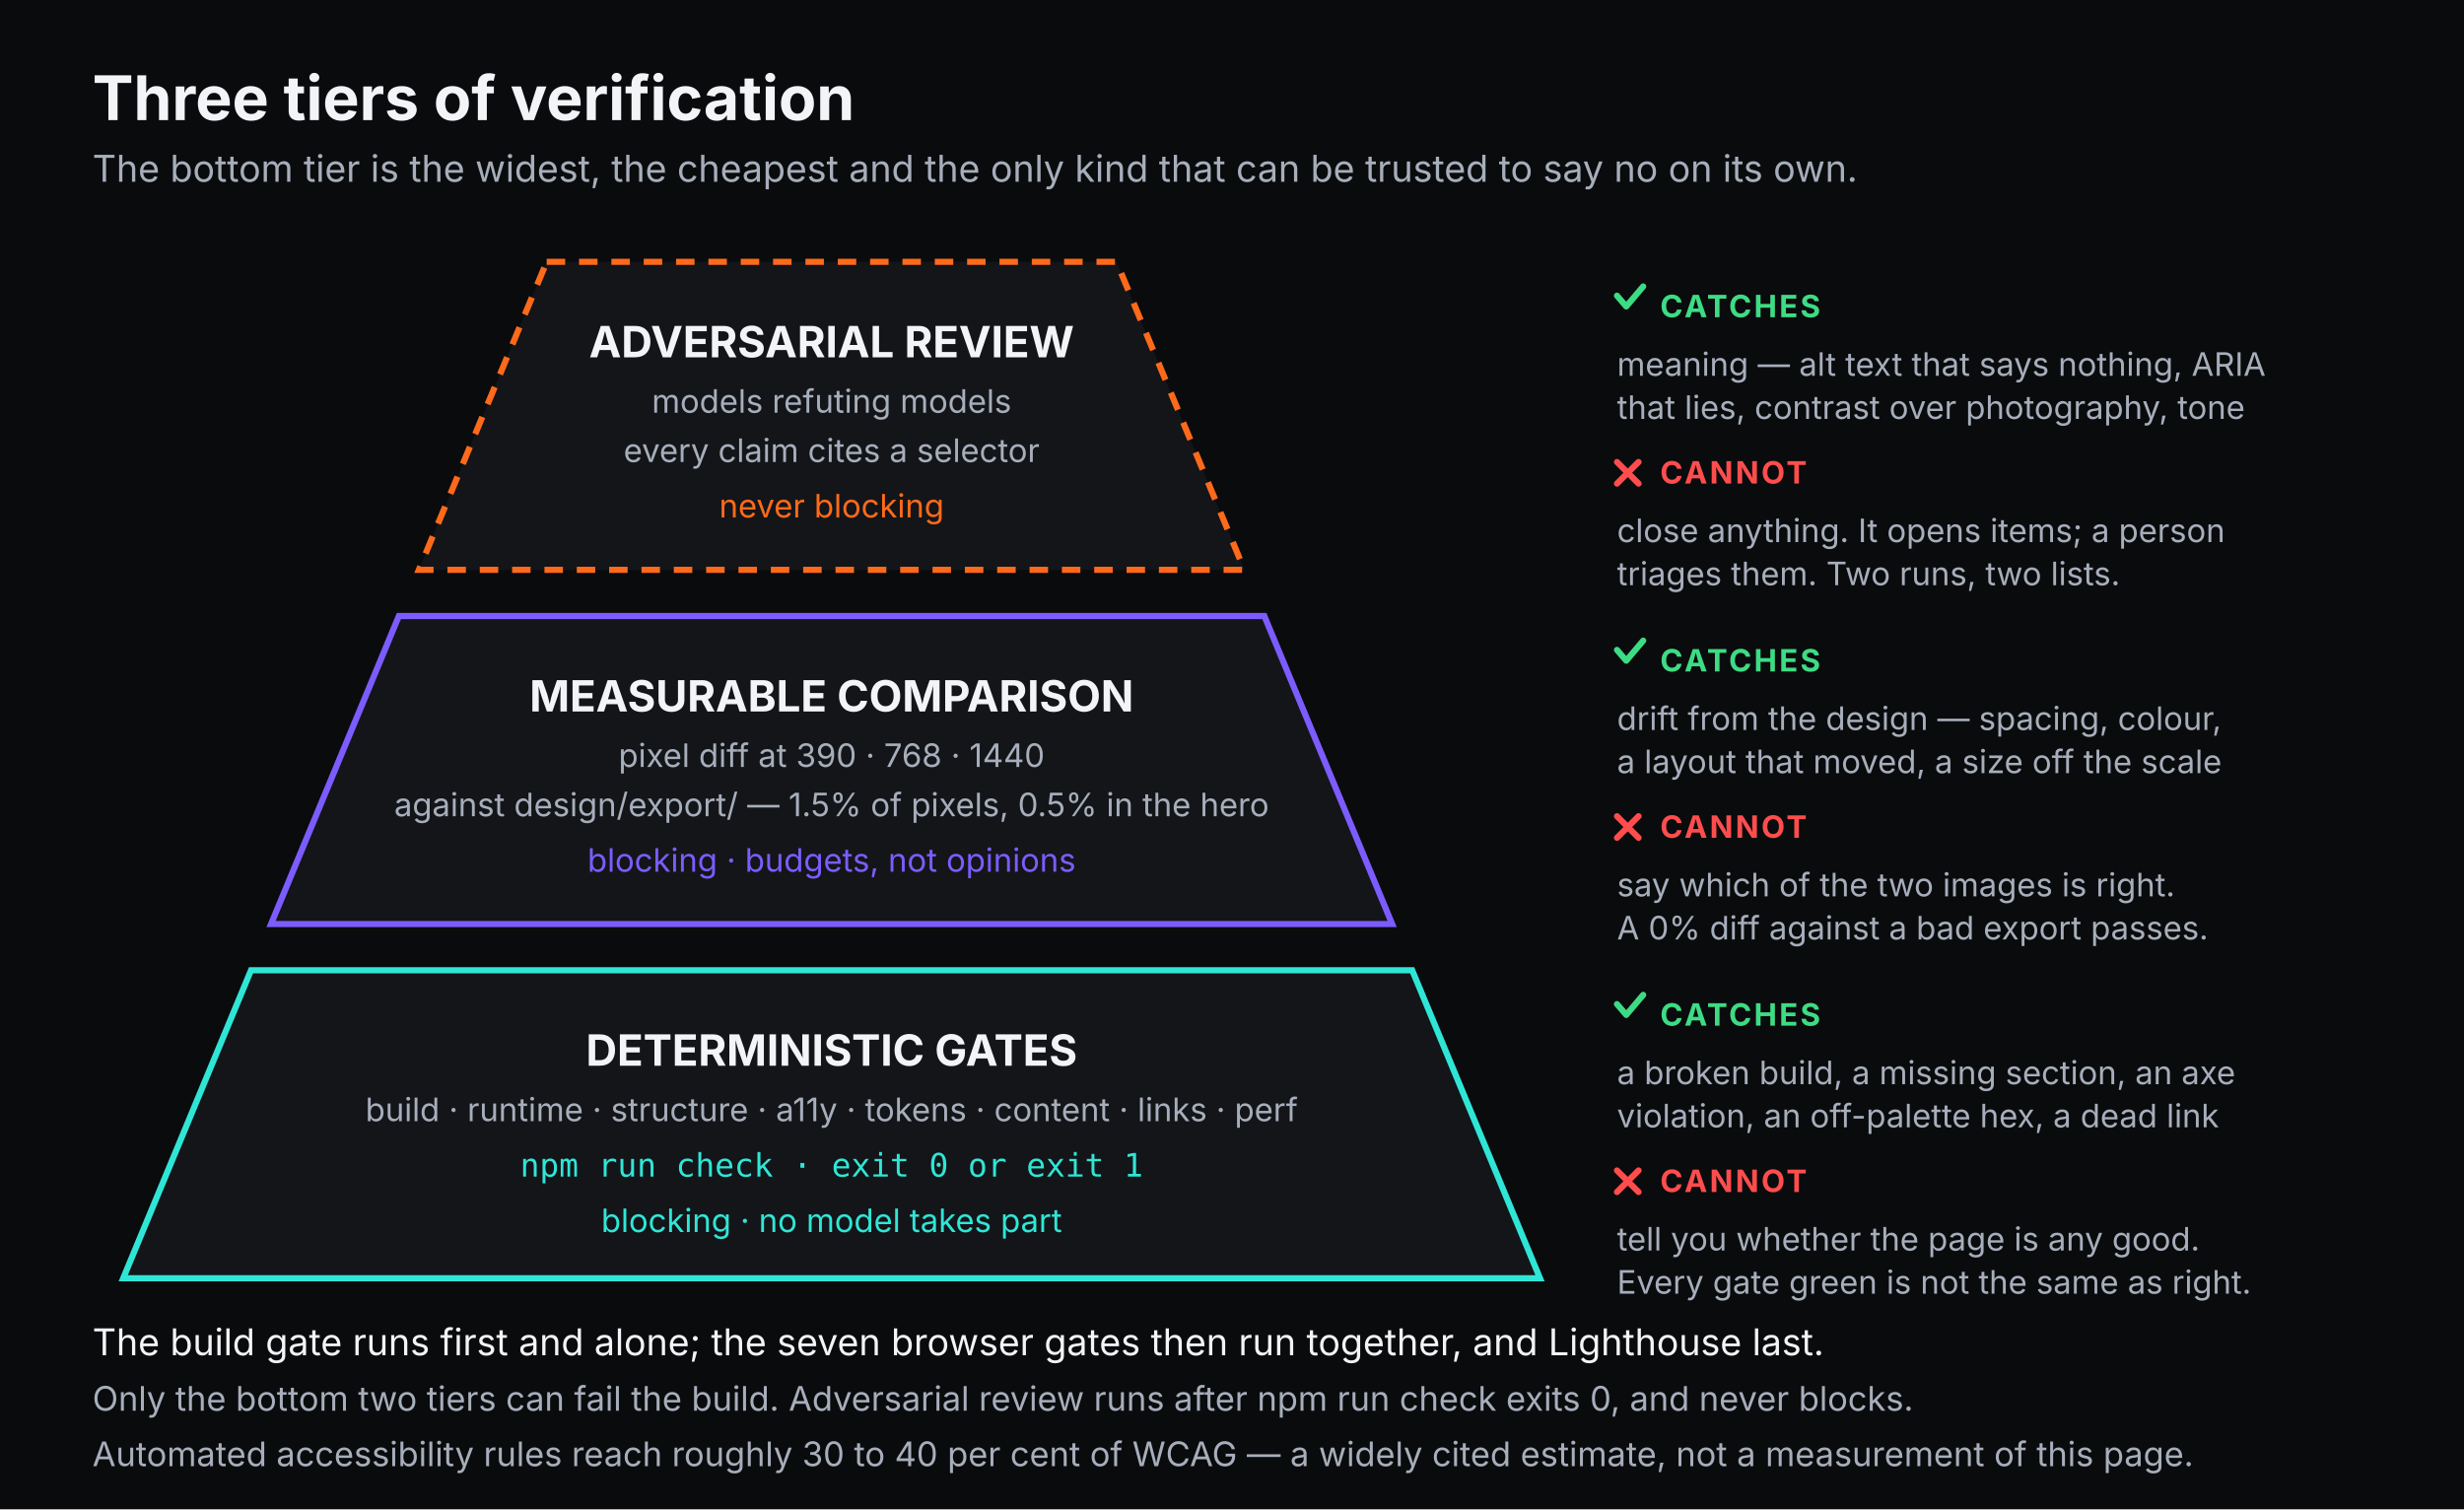
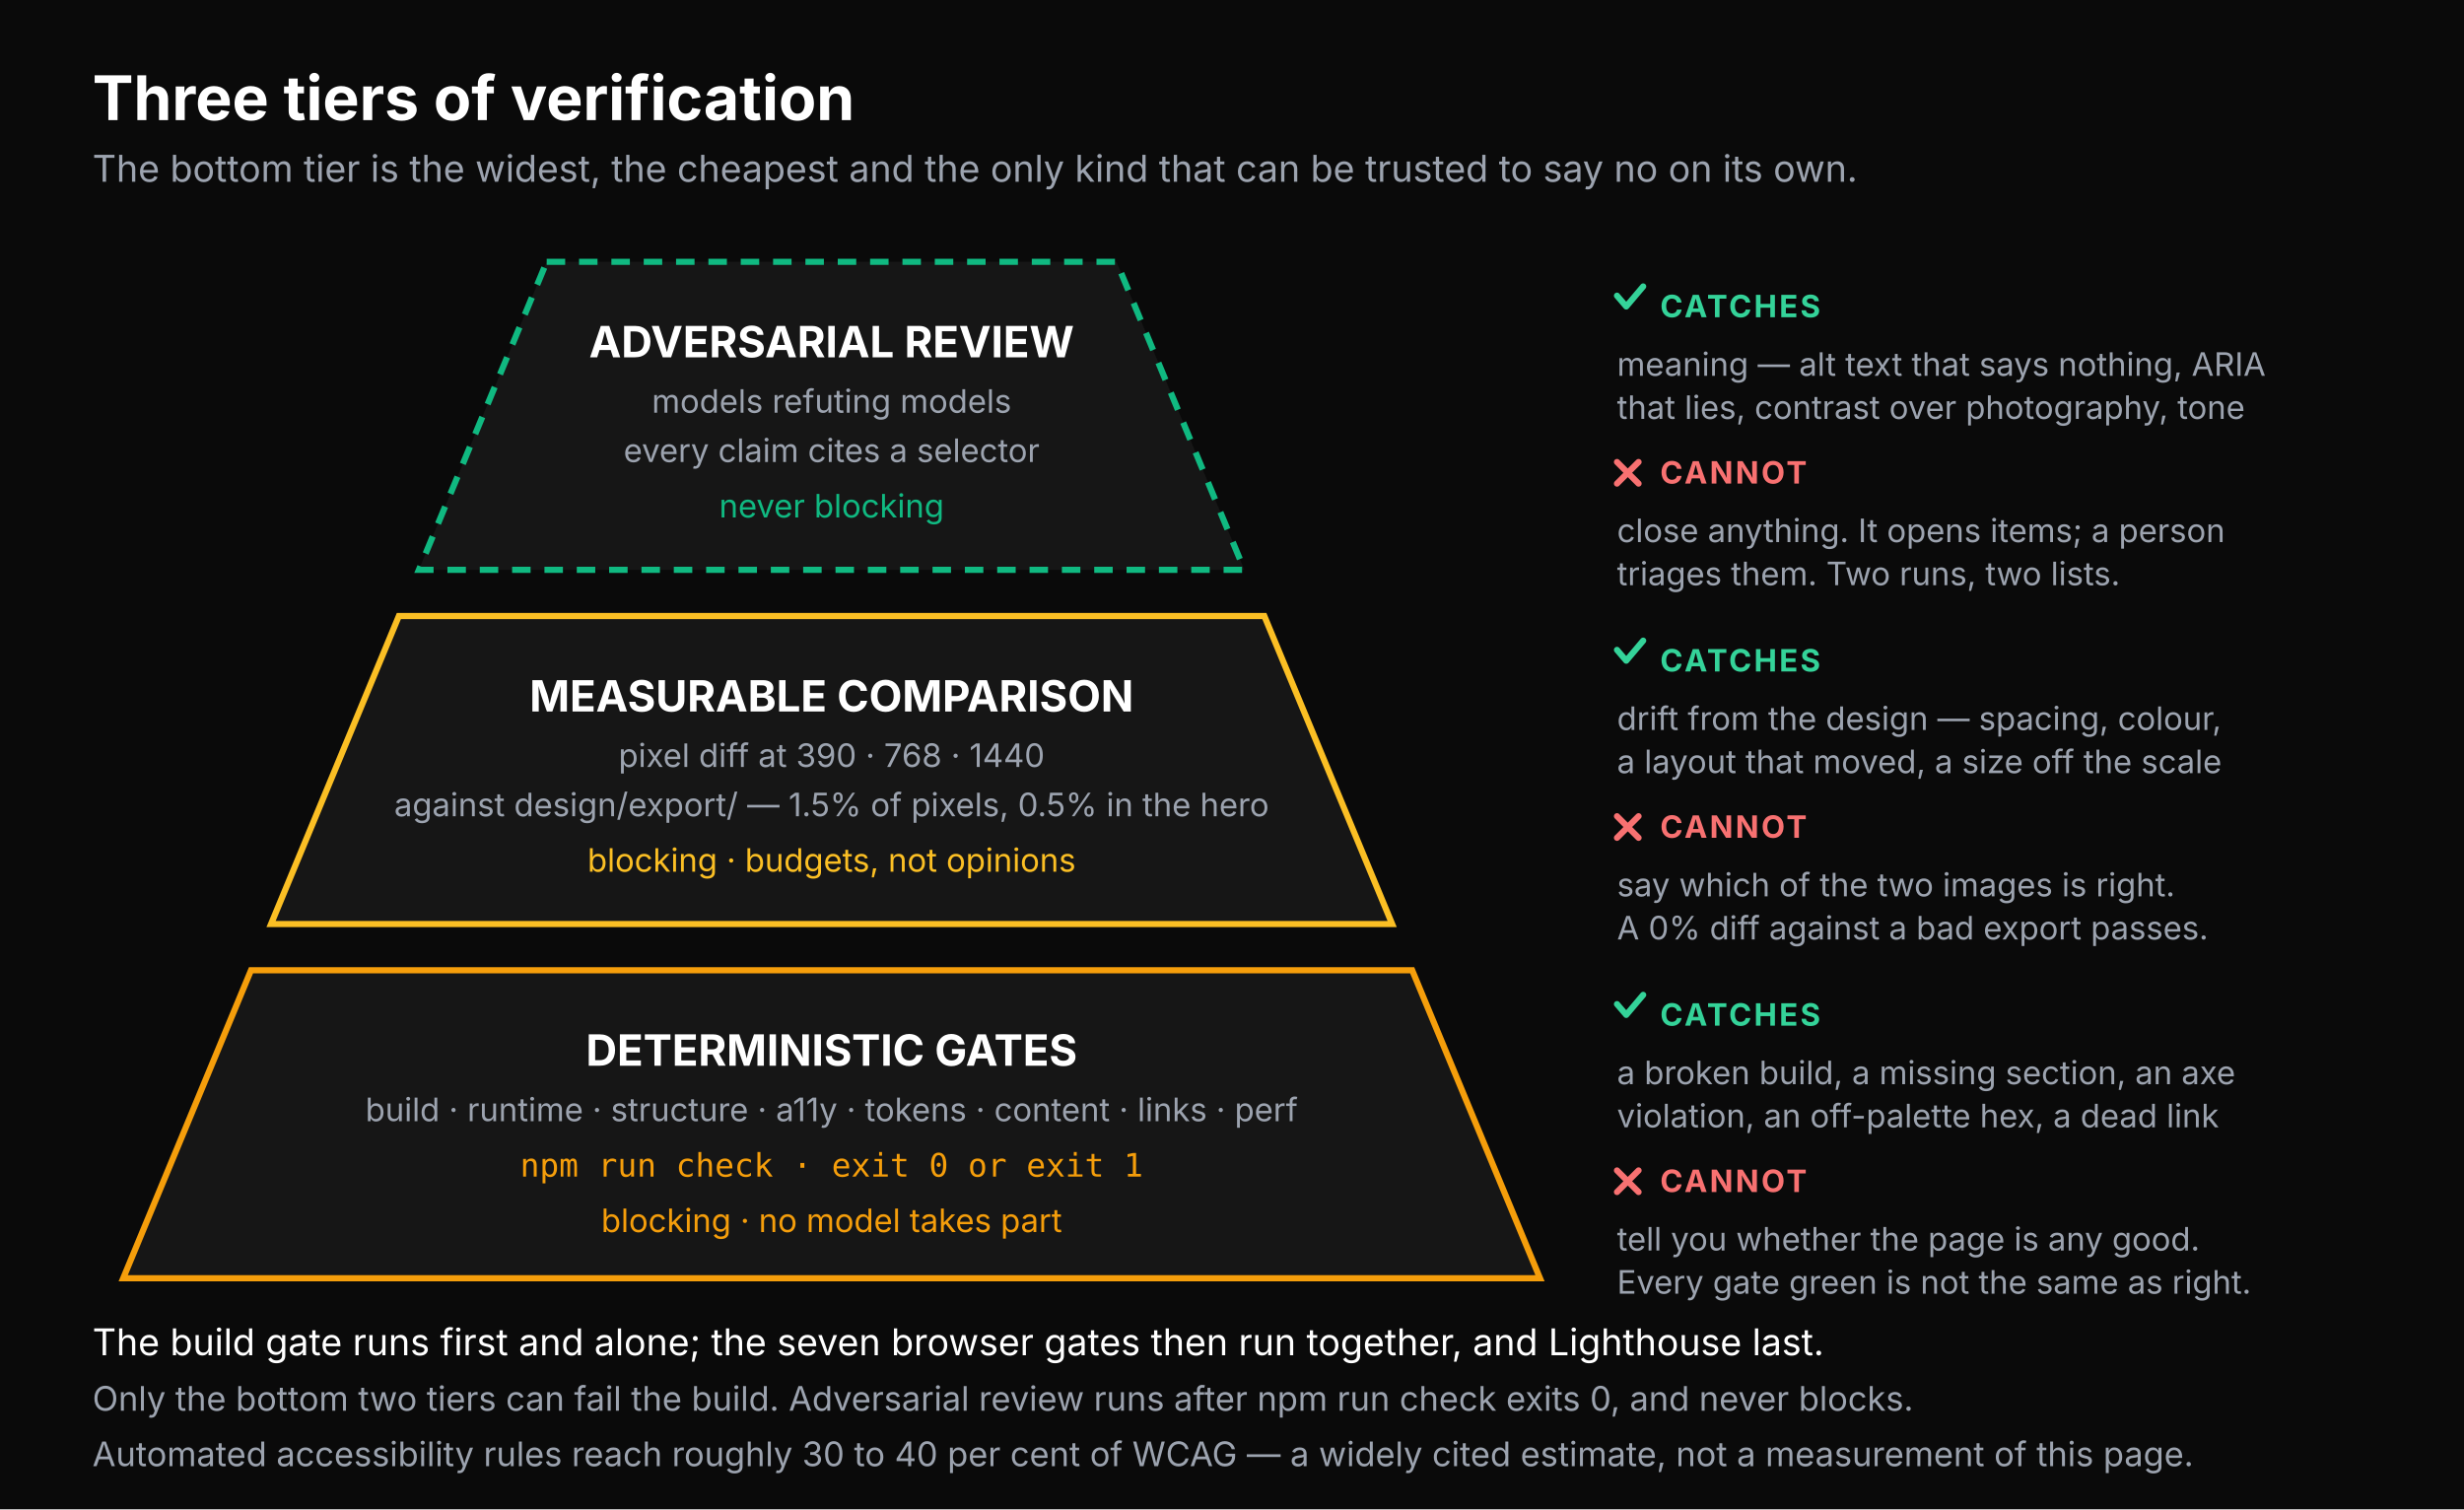
<svg xmlns="http://www.w3.org/2000/svg" viewBox="0 0 1600 980" width="1600" height="980" role="img" aria-labelledby="t03 d03">
-   <rect x="0" y="0" width="1600" height="980" fill="#0A0B0D" />
+   <rect x="0" y="0" width="1600" height="980" fill="#0A0A0A" />
  <g font-family="Inter, system-ui, -apple-system, 'Segoe UI', Helvetica, Arial, sans-serif">
-     <text x="60" y="78" font-size="40" font-weight="700" fill="#F2F4F7">Three tiers of verification</text>
-     <text x="60" y="118" font-size="24" fill="#A7AEBB">The bottom tier is the widest, the cheapest and the only kind that can be trusted to say no on its own.</text>
-     <polygon points="355,170 725,170 808,370 272,370" fill="#131519" stroke="#FF6A1A" stroke-width="4" stroke-dasharray="12 9" />
-     <text x="540" y="232" font-size="28" font-weight="700" fill="#F2F4F7" text-anchor="middle">ADVERSARIAL REVIEW</text>
-     <text x="540" y="268" font-size="21" fill="#A7AEBB" text-anchor="middle">models refuting models</text>
-     <text x="540" y="300" font-size="21" fill="#A7AEBB" text-anchor="middle">every claim cites a selector</text>
-     <text x="540" y="336" font-size="21" fill="#FF6A1A" text-anchor="middle">never blocking</text>
-     <polygon points="259,400 821,400 904,600 176,600" fill="#131519" stroke="#7C5CFF" stroke-width="4" />
-     <text x="540" y="462" font-size="28" font-weight="700" fill="#F2F4F7" text-anchor="middle">MEASURABLE COMPARISON</text>
-     <text x="540" y="498" font-size="21" fill="#A7AEBB" text-anchor="middle">pixel diff at 390 · 768 · 1440</text>
-     <text x="540" y="530" font-size="21" fill="#A7AEBB" text-anchor="middle">against design/export/ — 1.5% of pixels, 0.5% in the hero</text>
-     <text x="540" y="566" font-size="21" fill="#7C5CFF" text-anchor="middle">blocking · budgets, not opinions</text>
-     <polygon points="163,630 917,630 1000,830 80,830" fill="#131519" stroke="#2FE6D6" stroke-width="4" />
-     <text x="540" y="692" font-size="28" font-weight="700" fill="#F2F4F7" text-anchor="middle">DETERMINISTIC GATES</text>
-     <text x="540" y="728" font-size="21" fill="#A7AEBB" text-anchor="middle">build · runtime · structure · a11y · tokens · content · links · perf</text>
-     <text x="540" y="764" font-size="21" fill="#2FE6D6" text-anchor="middle" font-family="'JetBrains Mono', ui-monospace, SFMono-Regular, Menlo, Consolas, monospace">npm run check · exit 0 or exit 1</text>
-     <text x="540" y="800" font-size="21" fill="#2FE6D6" text-anchor="middle">blocking · no model takes part</text>
+     <text x="60" y="78" font-size="40" font-weight="700" fill="#FFFFFF">Three tiers of verification</text>
+     <text x="60" y="118" font-size="24" fill="#9CA3AF">The bottom tier is the widest, the cheapest and the only kind that can be trusted to say no on its own.</text>
+     <polygon points="355,170 725,170 808,370 272,370" fill="#161616" stroke="#10B981" stroke-width="4" stroke-dasharray="12 9" />
+     <text x="540" y="232" font-size="28" font-weight="700" fill="#FFFFFF" text-anchor="middle">ADVERSARIAL REVIEW</text>
+     <text x="540" y="268" font-size="21" fill="#9CA3AF" text-anchor="middle">models refuting models</text>
+     <text x="540" y="300" font-size="21" fill="#9CA3AF" text-anchor="middle">every claim cites a selector</text>
+     <text x="540" y="336" font-size="21" fill="#10B981" text-anchor="middle">never blocking</text>
+     <polygon points="259,400 821,400 904,600 176,600" fill="#161616" stroke="#FBBF24" stroke-width="4" />
+     <text x="540" y="462" font-size="28" font-weight="700" fill="#FFFFFF" text-anchor="middle">MEASURABLE COMPARISON</text>
+     <text x="540" y="498" font-size="21" fill="#9CA3AF" text-anchor="middle">pixel diff at 390 · 768 · 1440</text>
+     <text x="540" y="530" font-size="21" fill="#9CA3AF" text-anchor="middle">against design/export/ — 1.5% of pixels, 0.5% in the hero</text>
+     <text x="540" y="566" font-size="21" fill="#FBBF24" text-anchor="middle">blocking · budgets, not opinions</text>
+     <polygon points="163,630 917,630 1000,830 80,830" fill="#161616" stroke="#F59E0B" stroke-width="4" />
+     <text x="540" y="692" font-size="28" font-weight="700" fill="#FFFFFF" text-anchor="middle">DETERMINISTIC GATES</text>
+     <text x="540" y="728" font-size="21" fill="#9CA3AF" text-anchor="middle">build · runtime · structure · a11y · tokens · content · links · perf</text>
+     <text x="540" y="764" font-size="21" fill="#F59E0B" text-anchor="middle" font-family="'JetBrains Mono', ui-monospace, SFMono-Regular, Menlo, Consolas, monospace">npm run check · exit 0 or exit 1</text>
+     <text x="540" y="800" font-size="21" fill="#F59E0B" text-anchor="middle">blocking · no model takes part</text>
    <g>
-       <path d="M1050 192 l6 7 l11 -13" fill="none" stroke="#3DDC84" stroke-width="4" stroke-linecap="round" stroke-linejoin="round" />
-       <text x="1078" y="206" font-size="20" font-weight="700" fill="#3DDC84" letter-spacing="1.5">CATCHES</text>
-       <text x="1050" y="244" font-size="21" fill="#A7AEBB">meaning — alt text that says nothing, ARIA</text>
-       <text x="1050" y="272" font-size="21" fill="#A7AEBB">that lies, contrast over photography, tone</text>
-       <path d="M1050 300 l14 14 M1064 300 l-14 14" fill="none" stroke="#FF4D4D" stroke-width="4" stroke-linecap="round" />
-       <text x="1078" y="314" font-size="20" font-weight="700" fill="#FF4D4D" letter-spacing="1.5">CANNOT</text>
-       <text x="1050" y="352" font-size="21" fill="#A7AEBB">close anything. It opens items; a person</text>
-       <text x="1050" y="380" font-size="21" fill="#A7AEBB">triages them. Two runs, two lists.</text>
+       <path d="M1050 192 l6 7 l11 -13" fill="none" stroke="#34D399" stroke-width="4" stroke-linecap="round" stroke-linejoin="round" />
+       <text x="1078" y="206" font-size="20" font-weight="700" fill="#34D399" letter-spacing="1.5">CATCHES</text>
+       <text x="1050" y="244" font-size="21" fill="#9CA3AF">meaning — alt text that says nothing, ARIA</text>
+       <text x="1050" y="272" font-size="21" fill="#9CA3AF">that lies, contrast over photography, tone</text>
+       <path d="M1050 300 l14 14 M1064 300 l-14 14" fill="none" stroke="#F87171" stroke-width="4" stroke-linecap="round" />
+       <text x="1078" y="314" font-size="20" font-weight="700" fill="#F87171" letter-spacing="1.5">CANNOT</text>
+       <text x="1050" y="352" font-size="21" fill="#9CA3AF">close anything. It opens items; a person</text>
+       <text x="1050" y="380" font-size="21" fill="#9CA3AF">triages them. Two runs, two lists.</text>
    </g>
    <g>
-       <path d="M1050 422 l6 7 l11 -13" fill="none" stroke="#3DDC84" stroke-width="4" stroke-linecap="round" stroke-linejoin="round" />
-       <text x="1078" y="436" font-size="20" font-weight="700" fill="#3DDC84" letter-spacing="1.5">CATCHES</text>
-       <text x="1050" y="474" font-size="21" fill="#A7AEBB">drift from the design — spacing, colour,</text>
-       <text x="1050" y="502" font-size="21" fill="#A7AEBB">a layout that moved, a size off the scale</text>
-       <path d="M1050 530 l14 14 M1064 530 l-14 14" fill="none" stroke="#FF4D4D" stroke-width="4" stroke-linecap="round" />
-       <text x="1078" y="544" font-size="20" font-weight="700" fill="#FF4D4D" letter-spacing="1.5">CANNOT</text>
-       <text x="1050" y="582" font-size="21" fill="#A7AEBB">say which of the two images is right.</text>
-       <text x="1050" y="610" font-size="21" fill="#A7AEBB">A 0% diff against a bad export passes.</text>
+       <path d="M1050 422 l6 7 l11 -13" fill="none" stroke="#34D399" stroke-width="4" stroke-linecap="round" stroke-linejoin="round" />
+       <text x="1078" y="436" font-size="20" font-weight="700" fill="#34D399" letter-spacing="1.5">CATCHES</text>
+       <text x="1050" y="474" font-size="21" fill="#9CA3AF">drift from the design — spacing, colour,</text>
+       <text x="1050" y="502" font-size="21" fill="#9CA3AF">a layout that moved, a size off the scale</text>
+       <path d="M1050 530 l14 14 M1064 530 l-14 14" fill="none" stroke="#F87171" stroke-width="4" stroke-linecap="round" />
+       <text x="1078" y="544" font-size="20" font-weight="700" fill="#F87171" letter-spacing="1.5">CANNOT</text>
+       <text x="1050" y="582" font-size="21" fill="#9CA3AF">say which of the two images is right.</text>
+       <text x="1050" y="610" font-size="21" fill="#9CA3AF">A 0% diff against a bad export passes.</text>
    </g>
    <g>
-       <path d="M1050 652 l6 7 l11 -13" fill="none" stroke="#3DDC84" stroke-width="4" stroke-linecap="round" stroke-linejoin="round" />
-       <text x="1078" y="666" font-size="20" font-weight="700" fill="#3DDC84" letter-spacing="1.5">CATCHES</text>
-       <text x="1050" y="704" font-size="21" fill="#A7AEBB">a broken build, a missing section, an axe</text>
-       <text x="1050" y="732" font-size="21" fill="#A7AEBB">violation, an off-palette hex, a dead link</text>
-       <path d="M1050 760 l14 14 M1064 760 l-14 14" fill="none" stroke="#FF4D4D" stroke-width="4" stroke-linecap="round" />
-       <text x="1078" y="774" font-size="20" font-weight="700" fill="#FF4D4D" letter-spacing="1.5">CANNOT</text>
-       <text x="1050" y="812" font-size="21" fill="#A7AEBB">tell you whether the page is any good.</text>
-       <text x="1050" y="840" font-size="21" fill="#A7AEBB">Every gate green is not the same as right.</text>
+       <path d="M1050 652 l6 7 l11 -13" fill="none" stroke="#34D399" stroke-width="4" stroke-linecap="round" stroke-linejoin="round" />
+       <text x="1078" y="666" font-size="20" font-weight="700" fill="#34D399" letter-spacing="1.5">CATCHES</text>
+       <text x="1050" y="704" font-size="21" fill="#9CA3AF">a broken build, a missing section, an axe</text>
+       <text x="1050" y="732" font-size="21" fill="#9CA3AF">violation, an off-palette hex, a dead link</text>
+       <path d="M1050 760 l14 14 M1064 760 l-14 14" fill="none" stroke="#F87171" stroke-width="4" stroke-linecap="round" />
+       <text x="1078" y="774" font-size="20" font-weight="700" fill="#F87171" letter-spacing="1.5">CANNOT</text>
+       <text x="1050" y="812" font-size="21" fill="#9CA3AF">tell you whether the page is any good.</text>
+       <text x="1050" y="840" font-size="21" fill="#9CA3AF">Every gate green is not the same as right.</text>
    </g>
-     <text x="60" y="880" font-size="24" fill="#F2F4F7">The build gate runs first and alone; the seven browser gates then run together, and Lighthouse last.</text>
-     <text x="60" y="916" font-size="22" fill="#A7AEBB">Only the bottom two tiers can fail the build. Adversarial review runs after npm run check exits 0, and never blocks.</text>
-     <text x="60" y="952" font-size="22" fill="#A7AEBB">Automated accessibility rules reach roughly 30 to 40 per cent of WCAG — a widely cited estimate, not a measurement of this page.</text>
+     <text x="60" y="880" font-size="24" fill="#FFFFFF">The build gate runs first and alone; the seven browser gates then run together, and Lighthouse last.</text>
+     <text x="60" y="916" font-size="22" fill="#9CA3AF">Only the bottom two tiers can fail the build. Adversarial review runs after npm run check exits 0, and never blocks.</text>
+     <text x="60" y="952" font-size="22" fill="#9CA3AF">Automated accessibility rules reach roughly 30 to 40 per cent of WCAG — a widely cited estimate, not a measurement of this page.</text>
  </g>
</svg>
